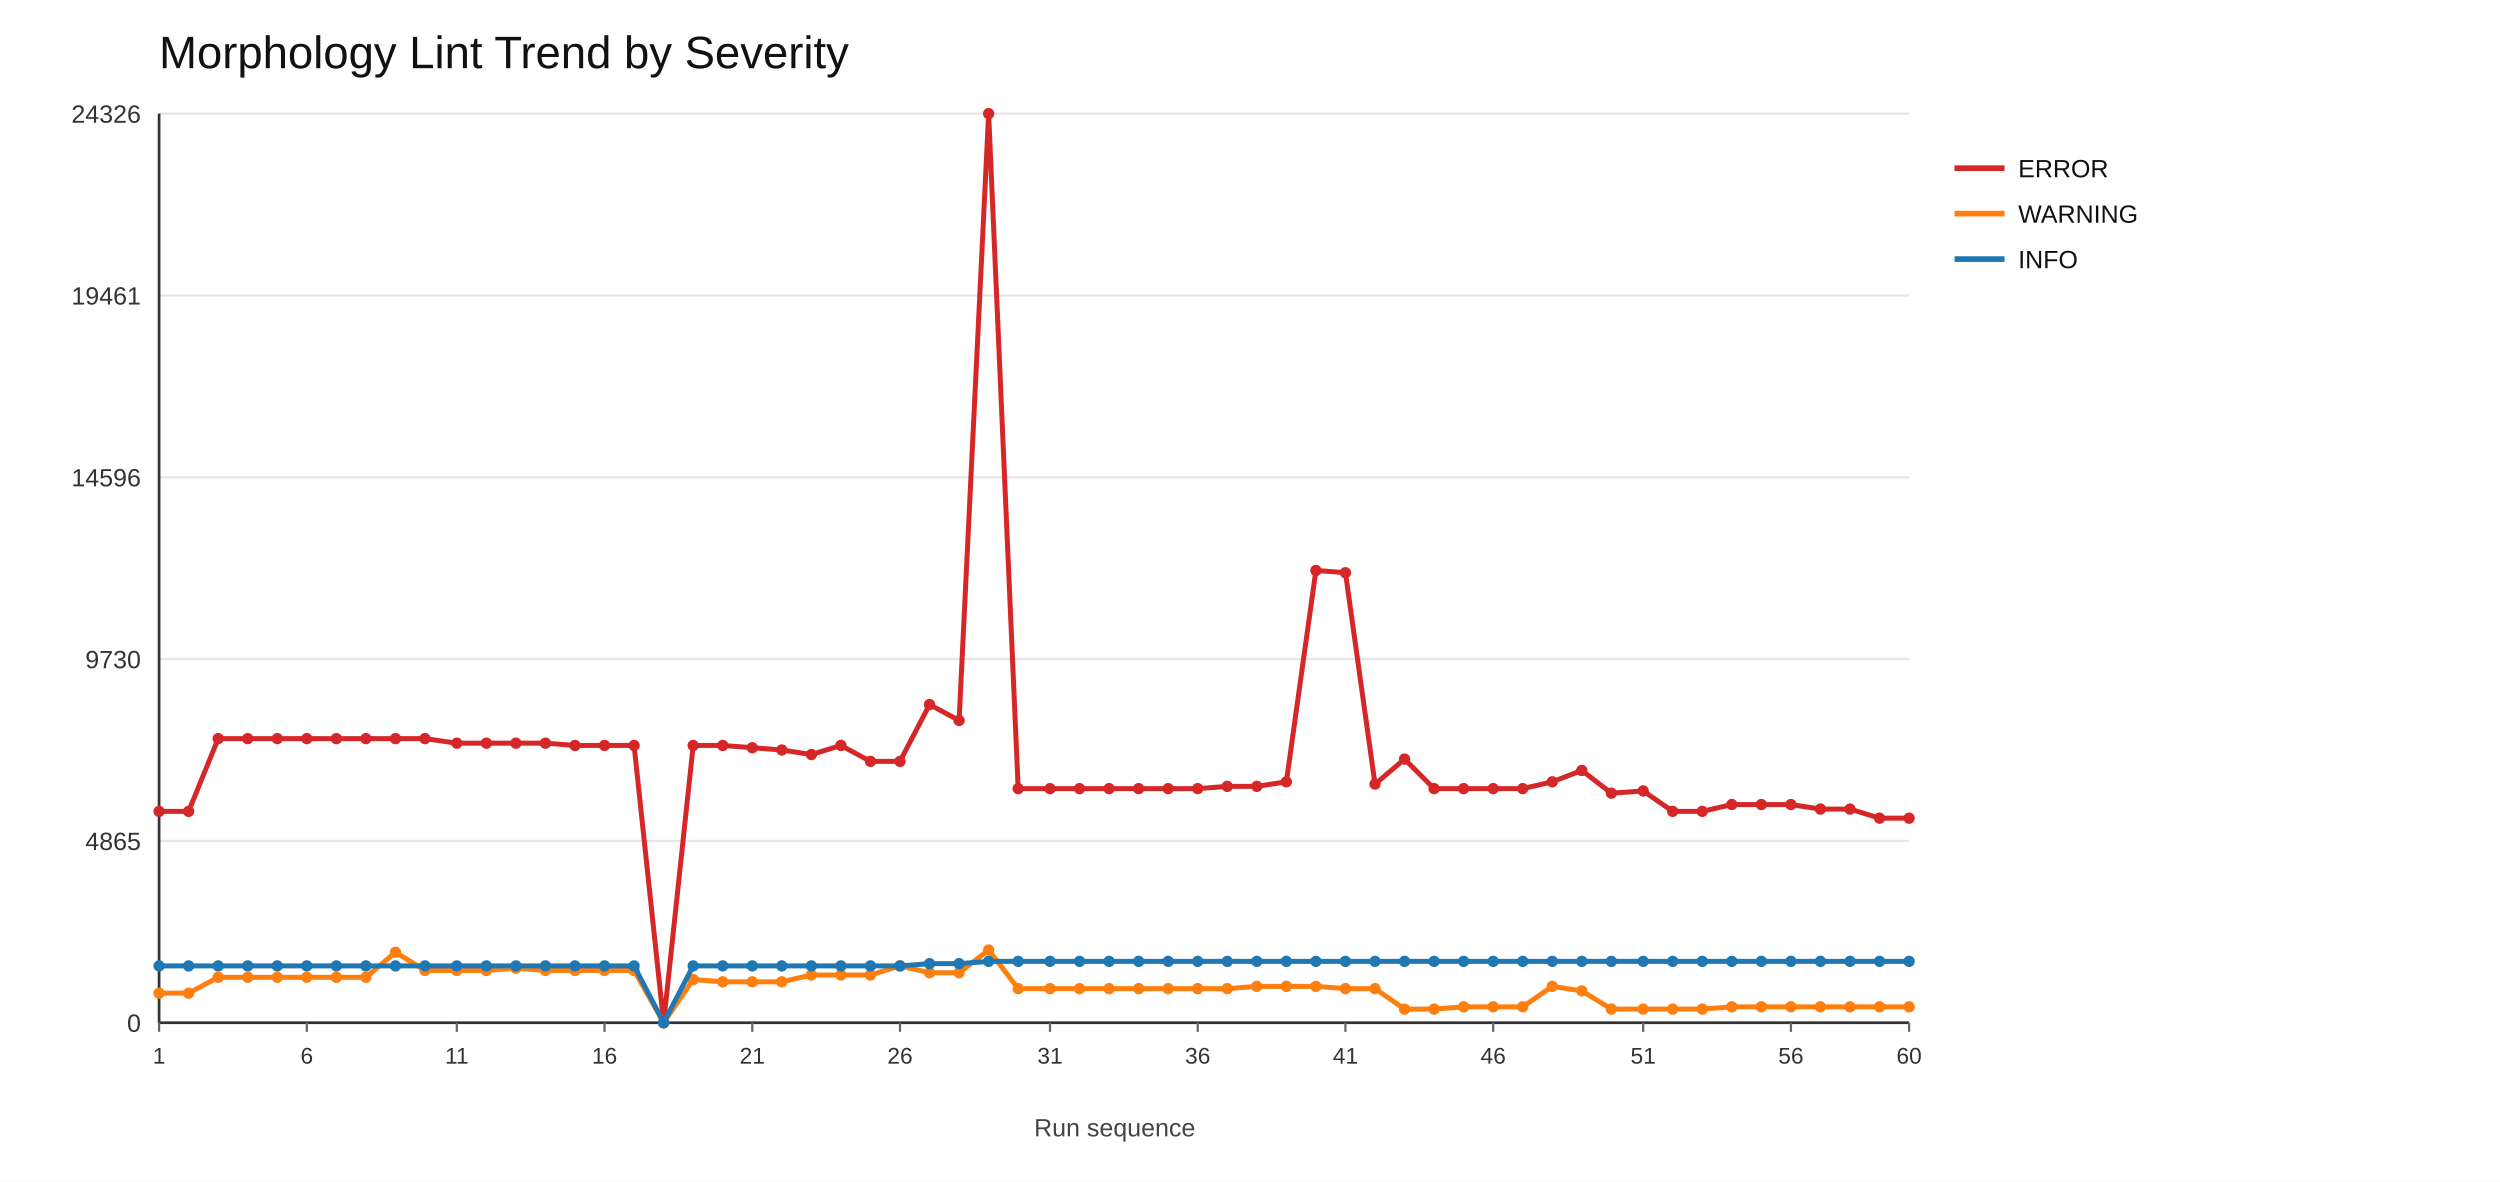
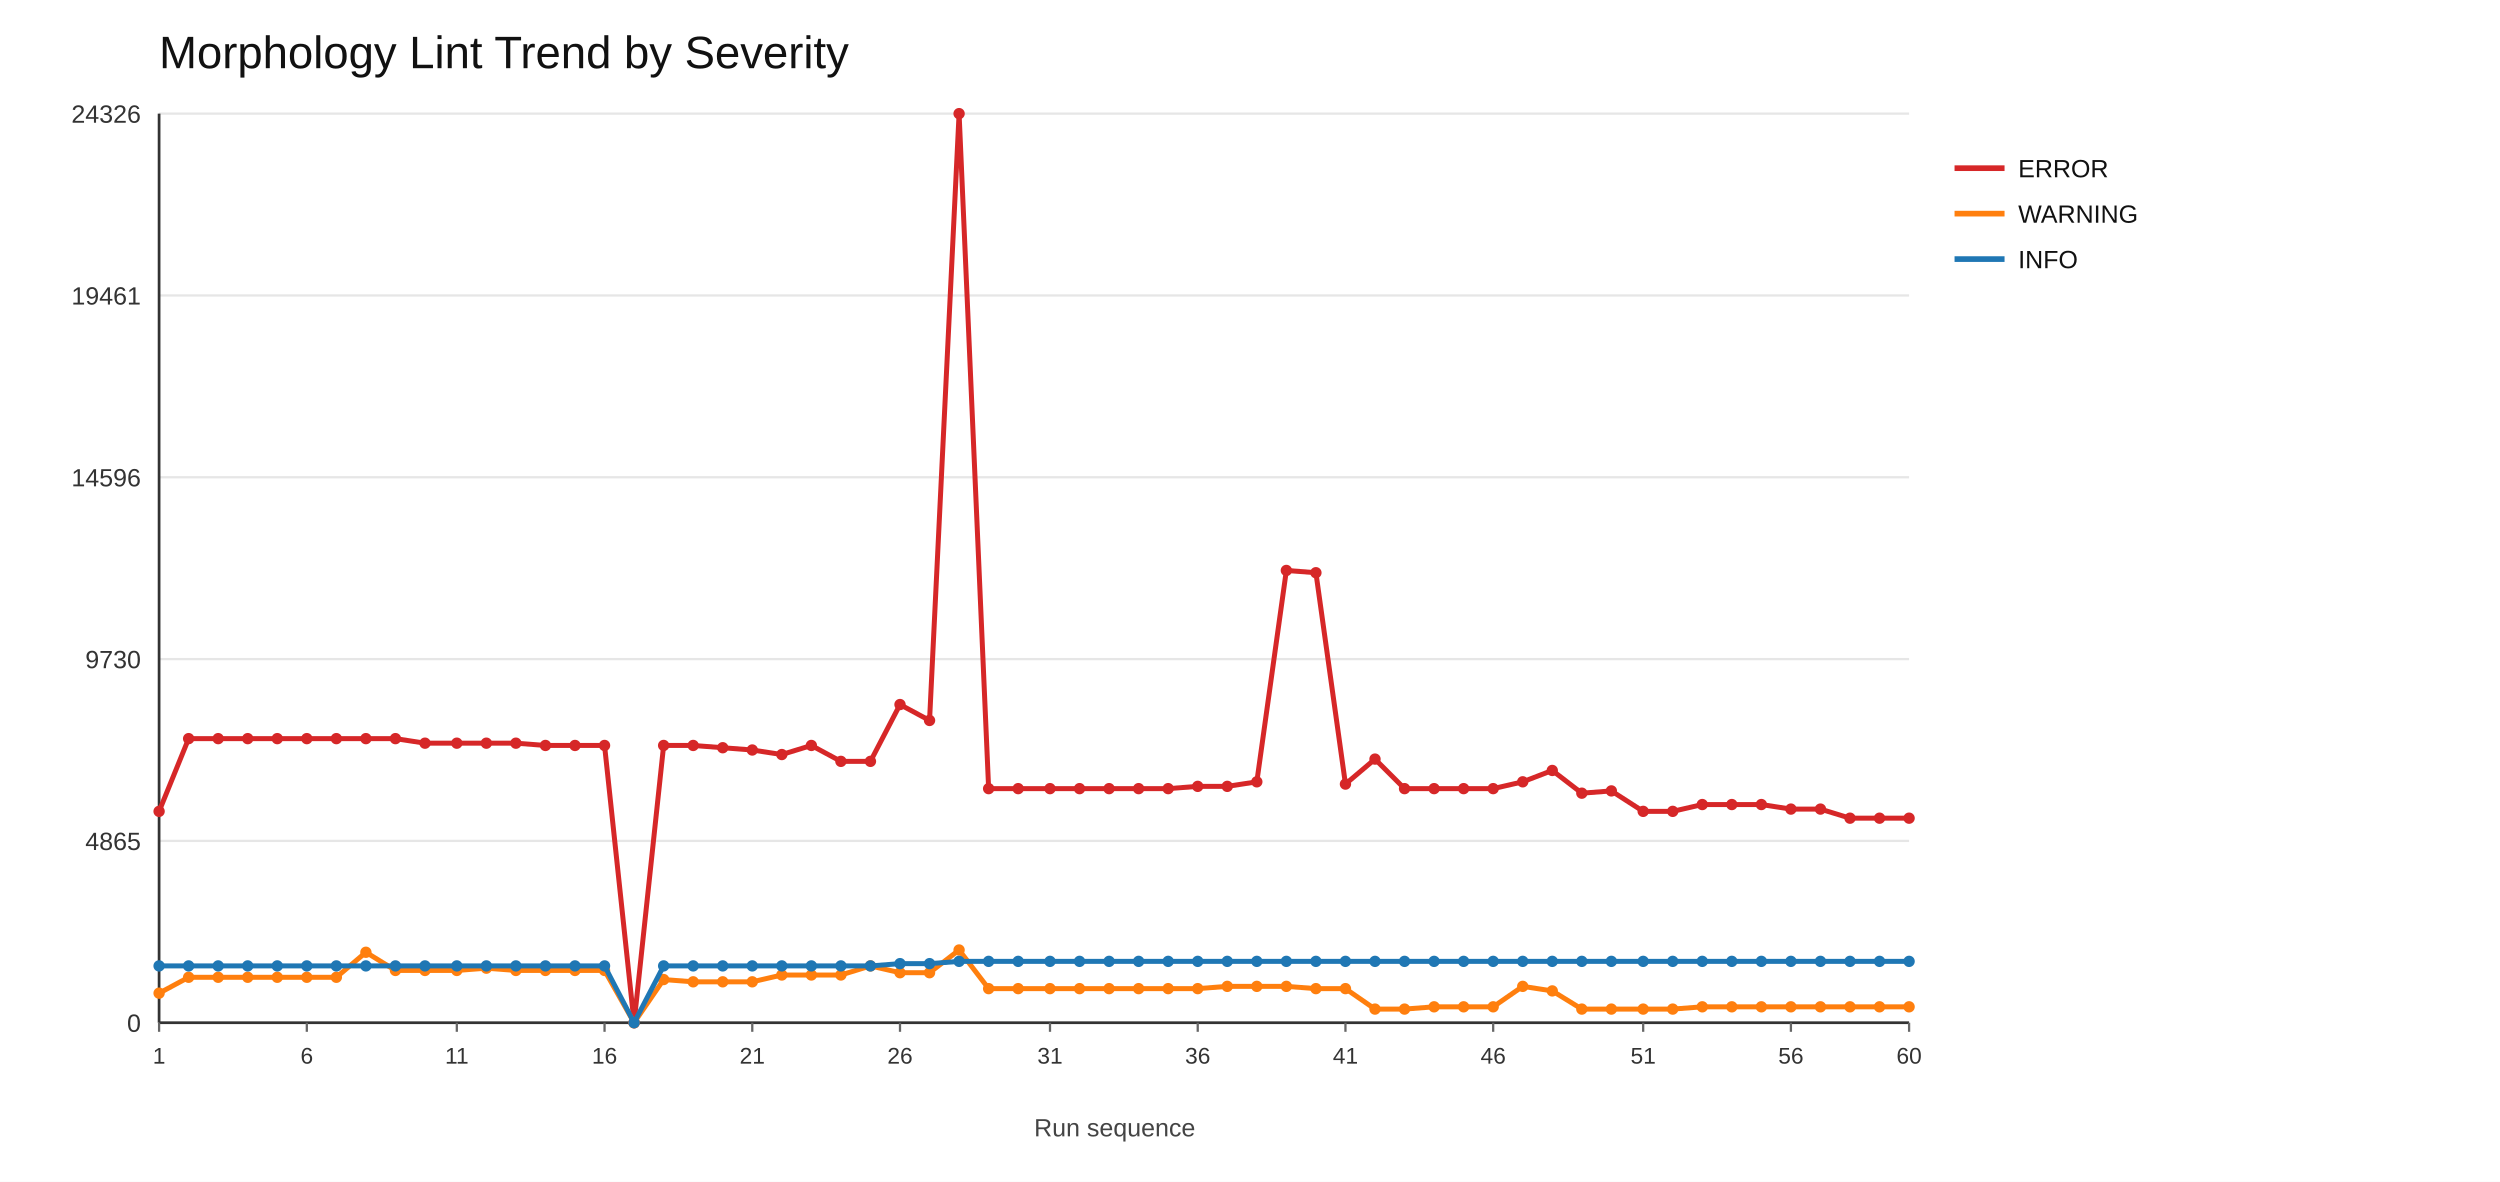
<svg xmlns="http://www.w3.org/2000/svg" width="1100" height="520">
  <rect x="0" y="0" width="1100" height="520" fill="#ffffff" />
  <text x="70" y="30" font-size="20" font-family="Arial" fill="#111">Morphology Lint Trend by Severity</text>
  <line x1="70" y1="450" x2="840" y2="450" stroke="#e6e6e6" stroke-width="1" />
  <text x="62" y="454" font-size="11" font-family="Arial" fill="#333" text-anchor="end">0</text>
  <line x1="70" y1="370" x2="840" y2="370" stroke="#e6e6e6" stroke-width="1" />
  <text x="62" y="374" font-size="11" font-family="Arial" fill="#333" text-anchor="end">4865</text>
  <line x1="70" y1="290" x2="840" y2="290" stroke="#e6e6e6" stroke-width="1" />
  <text x="62" y="294" font-size="11" font-family="Arial" fill="#333" text-anchor="end">9730</text>
  <line x1="70" y1="210" x2="840" y2="210" stroke="#e6e6e6" stroke-width="1" />
  <text x="62" y="214" font-size="11" font-family="Arial" fill="#333" text-anchor="end">14596</text>
  <line x1="70" y1="130" x2="840" y2="130" stroke="#e6e6e6" stroke-width="1" />
  <text x="62" y="134" font-size="11" font-family="Arial" fill="#333" text-anchor="end">19461</text>
  <line x1="70" y1="50" x2="840" y2="50" stroke="#e6e6e6" stroke-width="1" />
  <text x="62" y="54" font-size="11" font-family="Arial" fill="#333" text-anchor="end">24326</text>
  <line x1="70" y1="450" x2="840" y2="450" stroke="#333" stroke-width="1.2" />
  <line x1="70" y1="50" x2="70" y2="450" stroke="#333" stroke-width="1.2" />
  <line x1="70" y1="450" x2="70" y2="454" stroke="#666" stroke-width="1" />
  <text x="70" y="468" font-size="10" font-family="Arial" fill="#333" text-anchor="middle">1</text>
  <line x1="135" y1="450" x2="135" y2="454" stroke="#666" stroke-width="1" />
  <text x="135" y="468" font-size="10" font-family="Arial" fill="#333" text-anchor="middle">6</text>
  <line x1="201" y1="450" x2="201" y2="454" stroke="#666" stroke-width="1" />
  <text x="201" y="468" font-size="10" font-family="Arial" fill="#333" text-anchor="middle">11</text>
  <line x1="266" y1="450" x2="266" y2="454" stroke="#666" stroke-width="1" />
  <text x="266" y="468" font-size="10" font-family="Arial" fill="#333" text-anchor="middle">16</text>
  <line x1="331" y1="450" x2="331" y2="454" stroke="#666" stroke-width="1" />
  <text x="331" y="468" font-size="10" font-family="Arial" fill="#333" text-anchor="middle">21</text>
  <line x1="396" y1="450" x2="396" y2="454" stroke="#666" stroke-width="1" />
  <text x="396" y="468" font-size="10" font-family="Arial" fill="#333" text-anchor="middle">26</text>
  <line x1="462" y1="450" x2="462" y2="454" stroke="#666" stroke-width="1" />
  <text x="462" y="468" font-size="10" font-family="Arial" fill="#333" text-anchor="middle">31</text>
  <line x1="527" y1="450" x2="527" y2="454" stroke="#666" stroke-width="1" />
  <text x="527" y="468" font-size="10" font-family="Arial" fill="#333" text-anchor="middle">36</text>
  <line x1="592" y1="450" x2="592" y2="454" stroke="#666" stroke-width="1" />
  <text x="592" y="468" font-size="10" font-family="Arial" fill="#333" text-anchor="middle">41</text>
  <line x1="657" y1="450" x2="657" y2="454" stroke="#666" stroke-width="1" />
  <text x="657" y="468" font-size="10" font-family="Arial" fill="#333" text-anchor="middle">46</text>
  <line x1="723" y1="450" x2="723" y2="454" stroke="#666" stroke-width="1" />
  <text x="723" y="468" font-size="10" font-family="Arial" fill="#333" text-anchor="middle">51</text>
  <line x1="788" y1="450" x2="788" y2="454" stroke="#666" stroke-width="1" />
  <text x="788" y="468" font-size="10" font-family="Arial" fill="#333" text-anchor="middle">56</text>
  <line x1="840" y1="450" x2="840" y2="454" stroke="#666" stroke-width="1" />
  <text x="840" y="468" font-size="10" font-family="Arial" fill="#333" text-anchor="middle">60</text>
-   <polyline fill="none" stroke="#d62728" stroke-width="2.2" points="70,357 83,357 96,325 109,325 122,325 135,325 148,325 161,325 174,325 187,325 201,327 214,327 227,327 240,327 253,328 266,328 279,328 292,450 305,328 318,328 331,329 344,330 357,332 370,328 383,335 396,335 409,310 422,317 435,50 448,347 462,347 475,347 488,347 501,347 514,347 527,347 540,346 553,346 566,344 579,251 592,252 605,345 618,334 631,347 644,347 657,347 670,347 683,344 696,339 709,349 723,348 736,357 749,357 762,354 775,354 788,354 801,356 814,356 827,360 840,360" />
+   <polyline fill="none" stroke="#d62728" stroke-width="2.2" points="70,357 83,325 96,325 109,325 122,325 135,325 148,325 161,325 174,325 187,327 201,327 214,327 227,327 240,328 253,328 266,328 279,450 292,328 305,328 318,329 331,330 344,332 357,328 370,335 383,335 396,310 409,317 422,50 435,347 448,347 462,347 475,347 488,347 501,347 514,347 527,346 540,346 553,344 566,251 579,252 592,345 605,334 618,347 631,347 644,347 657,347 670,344 683,339 696,349 709,348 723,357 736,357 749,354 762,354 775,354 788,356 801,356 814,360 827,360 840,360" />
  <circle cx="70" cy="357" r="2.5" fill="#d62728" />
-   <circle cx="83" cy="357" r="2.5" fill="#d62728" />
+   <circle cx="83" cy="325" r="2.5" fill="#d62728" />
  <circle cx="96" cy="325" r="2.5" fill="#d62728" />
  <circle cx="109" cy="325" r="2.5" fill="#d62728" />
  <circle cx="122" cy="325" r="2.5" fill="#d62728" />
  <circle cx="135" cy="325" r="2.5" fill="#d62728" />
  <circle cx="148" cy="325" r="2.5" fill="#d62728" />
  <circle cx="161" cy="325" r="2.5" fill="#d62728" />
  <circle cx="174" cy="325" r="2.5" fill="#d62728" />
-   <circle cx="187" cy="325" r="2.5" fill="#d62728" />
+   <circle cx="187" cy="327" r="2.5" fill="#d62728" />
  <circle cx="201" cy="327" r="2.5" fill="#d62728" />
  <circle cx="214" cy="327" r="2.5" fill="#d62728" />
  <circle cx="227" cy="327" r="2.5" fill="#d62728" />
-   <circle cx="240" cy="327" r="2.5" fill="#d62728" />
+   <circle cx="240" cy="328" r="2.5" fill="#d62728" />
  <circle cx="253" cy="328" r="2.5" fill="#d62728" />
  <circle cx="266" cy="328" r="2.5" fill="#d62728" />
-   <circle cx="279" cy="328" r="2.5" fill="#d62728" />
-   <circle cx="292" cy="450" r="2.5" fill="#d62728" />
+   <circle cx="279" cy="450" r="2.5" fill="#d62728" />
+   <circle cx="292" cy="328" r="2.5" fill="#d62728" />
  <circle cx="305" cy="328" r="2.5" fill="#d62728" />
-   <circle cx="318" cy="328" r="2.5" fill="#d62728" />
-   <circle cx="331" cy="329" r="2.5" fill="#d62728" />
-   <circle cx="344" cy="330" r="2.5" fill="#d62728" />
-   <circle cx="357" cy="332" r="2.5" fill="#d62728" />
-   <circle cx="370" cy="328" r="2.5" fill="#d62728" />
+   <circle cx="318" cy="329" r="2.5" fill="#d62728" />
+   <circle cx="331" cy="330" r="2.5" fill="#d62728" />
+   <circle cx="344" cy="332" r="2.5" fill="#d62728" />
+   <circle cx="357" cy="328" r="2.5" fill="#d62728" />
+   <circle cx="370" cy="335" r="2.5" fill="#d62728" />
  <circle cx="383" cy="335" r="2.5" fill="#d62728" />
-   <circle cx="396" cy="335" r="2.5" fill="#d62728" />
-   <circle cx="409" cy="310" r="2.5" fill="#d62728" />
-   <circle cx="422" cy="317" r="2.5" fill="#d62728" />
-   <circle cx="435" cy="50" r="2.5" fill="#d62728" />
+   <circle cx="396" cy="310" r="2.5" fill="#d62728" />
+   <circle cx="409" cy="317" r="2.5" fill="#d62728" />
+   <circle cx="422" cy="50" r="2.5" fill="#d62728" />
+   <circle cx="435" cy="347" r="2.5" fill="#d62728" />
  <circle cx="448" cy="347" r="2.5" fill="#d62728" />
  <circle cx="462" cy="347" r="2.5" fill="#d62728" />
  <circle cx="475" cy="347" r="2.5" fill="#d62728" />
  <circle cx="488" cy="347" r="2.5" fill="#d62728" />
  <circle cx="501" cy="347" r="2.5" fill="#d62728" />
  <circle cx="514" cy="347" r="2.5" fill="#d62728" />
-   <circle cx="527" cy="347" r="2.5" fill="#d62728" />
+   <circle cx="527" cy="346" r="2.5" fill="#d62728" />
  <circle cx="540" cy="346" r="2.5" fill="#d62728" />
-   <circle cx="553" cy="346" r="2.5" fill="#d62728" />
-   <circle cx="566" cy="344" r="2.5" fill="#d62728" />
-   <circle cx="579" cy="251" r="2.5" fill="#d62728" />
-   <circle cx="592" cy="252" r="2.5" fill="#d62728" />
-   <circle cx="605" cy="345" r="2.5" fill="#d62728" />
-   <circle cx="618" cy="334" r="2.5" fill="#d62728" />
+   <circle cx="553" cy="344" r="2.5" fill="#d62728" />
+   <circle cx="566" cy="251" r="2.5" fill="#d62728" />
+   <circle cx="579" cy="252" r="2.5" fill="#d62728" />
+   <circle cx="592" cy="345" r="2.5" fill="#d62728" />
+   <circle cx="605" cy="334" r="2.5" fill="#d62728" />
+   <circle cx="618" cy="347" r="2.5" fill="#d62728" />
  <circle cx="631" cy="347" r="2.5" fill="#d62728" />
  <circle cx="644" cy="347" r="2.5" fill="#d62728" />
  <circle cx="657" cy="347" r="2.5" fill="#d62728" />
-   <circle cx="670" cy="347" r="2.5" fill="#d62728" />
-   <circle cx="683" cy="344" r="2.5" fill="#d62728" />
-   <circle cx="696" cy="339" r="2.5" fill="#d62728" />
-   <circle cx="709" cy="349" r="2.5" fill="#d62728" />
-   <circle cx="723" cy="348" r="2.5" fill="#d62728" />
+   <circle cx="670" cy="344" r="2.5" fill="#d62728" />
+   <circle cx="683" cy="339" r="2.5" fill="#d62728" />
+   <circle cx="696" cy="349" r="2.5" fill="#d62728" />
+   <circle cx="709" cy="348" r="2.5" fill="#d62728" />
+   <circle cx="723" cy="357" r="2.5" fill="#d62728" />
  <circle cx="736" cy="357" r="2.5" fill="#d62728" />
-   <circle cx="749" cy="357" r="2.5" fill="#d62728" />
+   <circle cx="749" cy="354" r="2.5" fill="#d62728" />
  <circle cx="762" cy="354" r="2.5" fill="#d62728" />
  <circle cx="775" cy="354" r="2.5" fill="#d62728" />
-   <circle cx="788" cy="354" r="2.5" fill="#d62728" />
+   <circle cx="788" cy="356" r="2.5" fill="#d62728" />
  <circle cx="801" cy="356" r="2.5" fill="#d62728" />
-   <circle cx="814" cy="356" r="2.5" fill="#d62728" />
+   <circle cx="814" cy="360" r="2.5" fill="#d62728" />
  <circle cx="827" cy="360" r="2.5" fill="#d62728" />
  <circle cx="840" cy="360" r="2.5" fill="#d62728" />
  <line x1="860" y1="74" x2="882" y2="74" stroke="#d62728" stroke-width="2.5" />
  <text x="888" y="78" font-size="11" font-family="Arial" fill="#111">ERROR</text>
-   <polyline fill="none" stroke="#ff7f0e" stroke-width="2.2" points="70,437 83,437 96,430 109,430 122,430 135,430 148,430 161,430 174,419 187,427 201,427 214,427 227,426 240,427 253,427 266,427 279,427 292,450 305,431 318,432 331,432 344,432 357,429 370,429 383,429 396,425 409,428 422,428 435,418 448,435 462,435 475,435 488,435 501,435 514,435 527,435 540,435 553,434 566,434 579,434 592,435 605,435 618,444 631,444 644,443 657,443 670,443 683,434 696,436 709,444 723,444 736,444 749,444 762,443 775,443 788,443 801,443 814,443 827,443 840,443" />
+   <polyline fill="none" stroke="#ff7f0e" stroke-width="2.2" points="70,437 83,430 96,430 109,430 122,430 135,430 148,430 161,419 174,427 187,427 201,427 214,426 227,427 240,427 253,427 266,427 279,450 292,431 305,432 318,432 331,432 344,429 357,429 370,429 383,425 396,428 409,428 422,418 435,435 448,435 462,435 475,435 488,435 501,435 514,435 527,435 540,434 553,434 566,434 579,435 592,435 605,444 618,444 631,443 644,443 657,443 670,434 683,436 696,444 709,444 723,444 736,444 749,443 762,443 775,443 788,443 801,443 814,443 827,443 840,443" />
  <circle cx="70" cy="437" r="2.5" fill="#ff7f0e" />
-   <circle cx="83" cy="437" r="2.5" fill="#ff7f0e" />
+   <circle cx="83" cy="430" r="2.5" fill="#ff7f0e" />
  <circle cx="96" cy="430" r="2.5" fill="#ff7f0e" />
  <circle cx="109" cy="430" r="2.5" fill="#ff7f0e" />
  <circle cx="122" cy="430" r="2.5" fill="#ff7f0e" />
  <circle cx="135" cy="430" r="2.5" fill="#ff7f0e" />
  <circle cx="148" cy="430" r="2.5" fill="#ff7f0e" />
-   <circle cx="161" cy="430" r="2.5" fill="#ff7f0e" />
-   <circle cx="174" cy="419" r="2.5" fill="#ff7f0e" />
+   <circle cx="161" cy="419" r="2.5" fill="#ff7f0e" />
+   <circle cx="174" cy="427" r="2.5" fill="#ff7f0e" />
  <circle cx="187" cy="427" r="2.5" fill="#ff7f0e" />
  <circle cx="201" cy="427" r="2.5" fill="#ff7f0e" />
-   <circle cx="214" cy="427" r="2.5" fill="#ff7f0e" />
-   <circle cx="227" cy="426" r="2.5" fill="#ff7f0e" />
+   <circle cx="214" cy="426" r="2.5" fill="#ff7f0e" />
+   <circle cx="227" cy="427" r="2.5" fill="#ff7f0e" />
  <circle cx="240" cy="427" r="2.5" fill="#ff7f0e" />
  <circle cx="253" cy="427" r="2.5" fill="#ff7f0e" />
  <circle cx="266" cy="427" r="2.5" fill="#ff7f0e" />
-   <circle cx="279" cy="427" r="2.5" fill="#ff7f0e" />
-   <circle cx="292" cy="450" r="2.5" fill="#ff7f0e" />
-   <circle cx="305" cy="431" r="2.5" fill="#ff7f0e" />
+   <circle cx="279" cy="450" r="2.5" fill="#ff7f0e" />
+   <circle cx="292" cy="431" r="2.5" fill="#ff7f0e" />
+   <circle cx="305" cy="432" r="2.5" fill="#ff7f0e" />
  <circle cx="318" cy="432" r="2.5" fill="#ff7f0e" />
  <circle cx="331" cy="432" r="2.5" fill="#ff7f0e" />
-   <circle cx="344" cy="432" r="2.5" fill="#ff7f0e" />
+   <circle cx="344" cy="429" r="2.5" fill="#ff7f0e" />
  <circle cx="357" cy="429" r="2.5" fill="#ff7f0e" />
  <circle cx="370" cy="429" r="2.5" fill="#ff7f0e" />
-   <circle cx="383" cy="429" r="2.5" fill="#ff7f0e" />
-   <circle cx="396" cy="425" r="2.5" fill="#ff7f0e" />
+   <circle cx="383" cy="425" r="2.5" fill="#ff7f0e" />
+   <circle cx="396" cy="428" r="2.5" fill="#ff7f0e" />
  <circle cx="409" cy="428" r="2.5" fill="#ff7f0e" />
-   <circle cx="422" cy="428" r="2.5" fill="#ff7f0e" />
-   <circle cx="435" cy="418" r="2.5" fill="#ff7f0e" />
+   <circle cx="422" cy="418" r="2.5" fill="#ff7f0e" />
+   <circle cx="435" cy="435" r="2.5" fill="#ff7f0e" />
  <circle cx="448" cy="435" r="2.5" fill="#ff7f0e" />
  <circle cx="462" cy="435" r="2.5" fill="#ff7f0e" />
  <circle cx="475" cy="435" r="2.5" fill="#ff7f0e" />
  <circle cx="488" cy="435" r="2.5" fill="#ff7f0e" />
  <circle cx="501" cy="435" r="2.5" fill="#ff7f0e" />
  <circle cx="514" cy="435" r="2.5" fill="#ff7f0e" />
  <circle cx="527" cy="435" r="2.5" fill="#ff7f0e" />
-   <circle cx="540" cy="435" r="2.5" fill="#ff7f0e" />
+   <circle cx="540" cy="434" r="2.5" fill="#ff7f0e" />
  <circle cx="553" cy="434" r="2.5" fill="#ff7f0e" />
  <circle cx="566" cy="434" r="2.5" fill="#ff7f0e" />
-   <circle cx="579" cy="434" r="2.5" fill="#ff7f0e" />
+   <circle cx="579" cy="435" r="2.5" fill="#ff7f0e" />
  <circle cx="592" cy="435" r="2.5" fill="#ff7f0e" />
-   <circle cx="605" cy="435" r="2.5" fill="#ff7f0e" />
+   <circle cx="605" cy="444" r="2.5" fill="#ff7f0e" />
  <circle cx="618" cy="444" r="2.5" fill="#ff7f0e" />
-   <circle cx="631" cy="444" r="2.5" fill="#ff7f0e" />
+   <circle cx="631" cy="443" r="2.5" fill="#ff7f0e" />
  <circle cx="644" cy="443" r="2.5" fill="#ff7f0e" />
  <circle cx="657" cy="443" r="2.5" fill="#ff7f0e" />
-   <circle cx="670" cy="443" r="2.5" fill="#ff7f0e" />
-   <circle cx="683" cy="434" r="2.5" fill="#ff7f0e" />
-   <circle cx="696" cy="436" r="2.5" fill="#ff7f0e" />
+   <circle cx="670" cy="434" r="2.5" fill="#ff7f0e" />
+   <circle cx="683" cy="436" r="2.5" fill="#ff7f0e" />
+   <circle cx="696" cy="444" r="2.5" fill="#ff7f0e" />
  <circle cx="709" cy="444" r="2.5" fill="#ff7f0e" />
  <circle cx="723" cy="444" r="2.5" fill="#ff7f0e" />
  <circle cx="736" cy="444" r="2.5" fill="#ff7f0e" />
-   <circle cx="749" cy="444" r="2.5" fill="#ff7f0e" />
+   <circle cx="749" cy="443" r="2.5" fill="#ff7f0e" />
  <circle cx="762" cy="443" r="2.5" fill="#ff7f0e" />
  <circle cx="775" cy="443" r="2.5" fill="#ff7f0e" />
  <circle cx="788" cy="443" r="2.5" fill="#ff7f0e" />
  <circle cx="801" cy="443" r="2.5" fill="#ff7f0e" />
  <circle cx="814" cy="443" r="2.5" fill="#ff7f0e" />
  <circle cx="827" cy="443" r="2.5" fill="#ff7f0e" />
  <circle cx="840" cy="443" r="2.5" fill="#ff7f0e" />
  <line x1="860" y1="94" x2="882" y2="94" stroke="#ff7f0e" stroke-width="2.5" />
  <text x="888" y="98" font-size="11" font-family="Arial" fill="#111">WARNING</text>
-   <polyline fill="none" stroke="#1f77b4" stroke-width="2.2" points="70,425 83,425 96,425 109,425 122,425 135,425 148,425 161,425 174,425 187,425 201,425 214,425 227,425 240,425 253,425 266,425 279,425 292,450 305,425 318,425 331,425 344,425 357,425 370,425 383,425 396,425 409,424 422,424 435,423 448,423 462,423 475,423 488,423 501,423 514,423 527,423 540,423 553,423 566,423 579,423 592,423 605,423 618,423 631,423 644,423 657,423 670,423 683,423 696,423 709,423 723,423 736,423 749,423 762,423 775,423 788,423 801,423 814,423 827,423 840,423" />
+   <polyline fill="none" stroke="#1f77b4" stroke-width="2.2" points="70,425 83,425 96,425 109,425 122,425 135,425 148,425 161,425 174,425 187,425 201,425 214,425 227,425 240,425 253,425 266,425 279,450 292,425 305,425 318,425 331,425 344,425 357,425 370,425 383,425 396,424 409,424 422,423 435,423 448,423 462,423 475,423 488,423 501,423 514,423 527,423 540,423 553,423 566,423 579,423 592,423 605,423 618,423 631,423 644,423 657,423 670,423 683,423 696,423 709,423 723,423 736,423 749,423 762,423 775,423 788,423 801,423 814,423 827,423 840,423" />
  <circle cx="70" cy="425" r="2.5" fill="#1f77b4" />
  <circle cx="83" cy="425" r="2.5" fill="#1f77b4" />
  <circle cx="96" cy="425" r="2.5" fill="#1f77b4" />
  <circle cx="109" cy="425" r="2.5" fill="#1f77b4" />
  <circle cx="122" cy="425" r="2.5" fill="#1f77b4" />
  <circle cx="135" cy="425" r="2.5" fill="#1f77b4" />
  <circle cx="148" cy="425" r="2.5" fill="#1f77b4" />
  <circle cx="161" cy="425" r="2.5" fill="#1f77b4" />
  <circle cx="174" cy="425" r="2.5" fill="#1f77b4" />
  <circle cx="187" cy="425" r="2.5" fill="#1f77b4" />
  <circle cx="201" cy="425" r="2.5" fill="#1f77b4" />
  <circle cx="214" cy="425" r="2.5" fill="#1f77b4" />
  <circle cx="227" cy="425" r="2.5" fill="#1f77b4" />
  <circle cx="240" cy="425" r="2.5" fill="#1f77b4" />
  <circle cx="253" cy="425" r="2.5" fill="#1f77b4" />
  <circle cx="266" cy="425" r="2.5" fill="#1f77b4" />
-   <circle cx="279" cy="425" r="2.5" fill="#1f77b4" />
-   <circle cx="292" cy="450" r="2.5" fill="#1f77b4" />
+   <circle cx="279" cy="450" r="2.5" fill="#1f77b4" />
+   <circle cx="292" cy="425" r="2.5" fill="#1f77b4" />
  <circle cx="305" cy="425" r="2.5" fill="#1f77b4" />
  <circle cx="318" cy="425" r="2.5" fill="#1f77b4" />
  <circle cx="331" cy="425" r="2.5" fill="#1f77b4" />
  <circle cx="344" cy="425" r="2.5" fill="#1f77b4" />
  <circle cx="357" cy="425" r="2.5" fill="#1f77b4" />
  <circle cx="370" cy="425" r="2.5" fill="#1f77b4" />
  <circle cx="383" cy="425" r="2.5" fill="#1f77b4" />
-   <circle cx="396" cy="425" r="2.5" fill="#1f77b4" />
+   <circle cx="396" cy="424" r="2.5" fill="#1f77b4" />
  <circle cx="409" cy="424" r="2.5" fill="#1f77b4" />
-   <circle cx="422" cy="424" r="2.5" fill="#1f77b4" />
+   <circle cx="422" cy="423" r="2.5" fill="#1f77b4" />
  <circle cx="435" cy="423" r="2.5" fill="#1f77b4" />
  <circle cx="448" cy="423" r="2.5" fill="#1f77b4" />
  <circle cx="462" cy="423" r="2.5" fill="#1f77b4" />
  <circle cx="475" cy="423" r="2.5" fill="#1f77b4" />
  <circle cx="488" cy="423" r="2.5" fill="#1f77b4" />
  <circle cx="501" cy="423" r="2.5" fill="#1f77b4" />
  <circle cx="514" cy="423" r="2.5" fill="#1f77b4" />
  <circle cx="527" cy="423" r="2.5" fill="#1f77b4" />
  <circle cx="540" cy="423" r="2.5" fill="#1f77b4" />
  <circle cx="553" cy="423" r="2.5" fill="#1f77b4" />
  <circle cx="566" cy="423" r="2.5" fill="#1f77b4" />
  <circle cx="579" cy="423" r="2.5" fill="#1f77b4" />
  <circle cx="592" cy="423" r="2.5" fill="#1f77b4" />
  <circle cx="605" cy="423" r="2.5" fill="#1f77b4" />
  <circle cx="618" cy="423" r="2.5" fill="#1f77b4" />
  <circle cx="631" cy="423" r="2.5" fill="#1f77b4" />
  <circle cx="644" cy="423" r="2.5" fill="#1f77b4" />
  <circle cx="657" cy="423" r="2.5" fill="#1f77b4" />
  <circle cx="670" cy="423" r="2.5" fill="#1f77b4" />
  <circle cx="683" cy="423" r="2.5" fill="#1f77b4" />
  <circle cx="696" cy="423" r="2.5" fill="#1f77b4" />
  <circle cx="709" cy="423" r="2.5" fill="#1f77b4" />
  <circle cx="723" cy="423" r="2.5" fill="#1f77b4" />
  <circle cx="736" cy="423" r="2.5" fill="#1f77b4" />
  <circle cx="749" cy="423" r="2.5" fill="#1f77b4" />
  <circle cx="762" cy="423" r="2.5" fill="#1f77b4" />
  <circle cx="775" cy="423" r="2.5" fill="#1f77b4" />
  <circle cx="788" cy="423" r="2.5" fill="#1f77b4" />
  <circle cx="801" cy="423" r="2.5" fill="#1f77b4" />
  <circle cx="814" cy="423" r="2.5" fill="#1f77b4" />
  <circle cx="827" cy="423" r="2.5" fill="#1f77b4" />
  <circle cx="840" cy="423" r="2.5" fill="#1f77b4" />
  <line x1="860" y1="114" x2="882" y2="114" stroke="#1f77b4" stroke-width="2.5" />
  <text x="888" y="118" font-size="11" font-family="Arial" fill="#111">INFO</text>
  <text x="455" y="500" font-size="11" font-family="Arial" fill="#444">Run sequence</text>
</svg>
